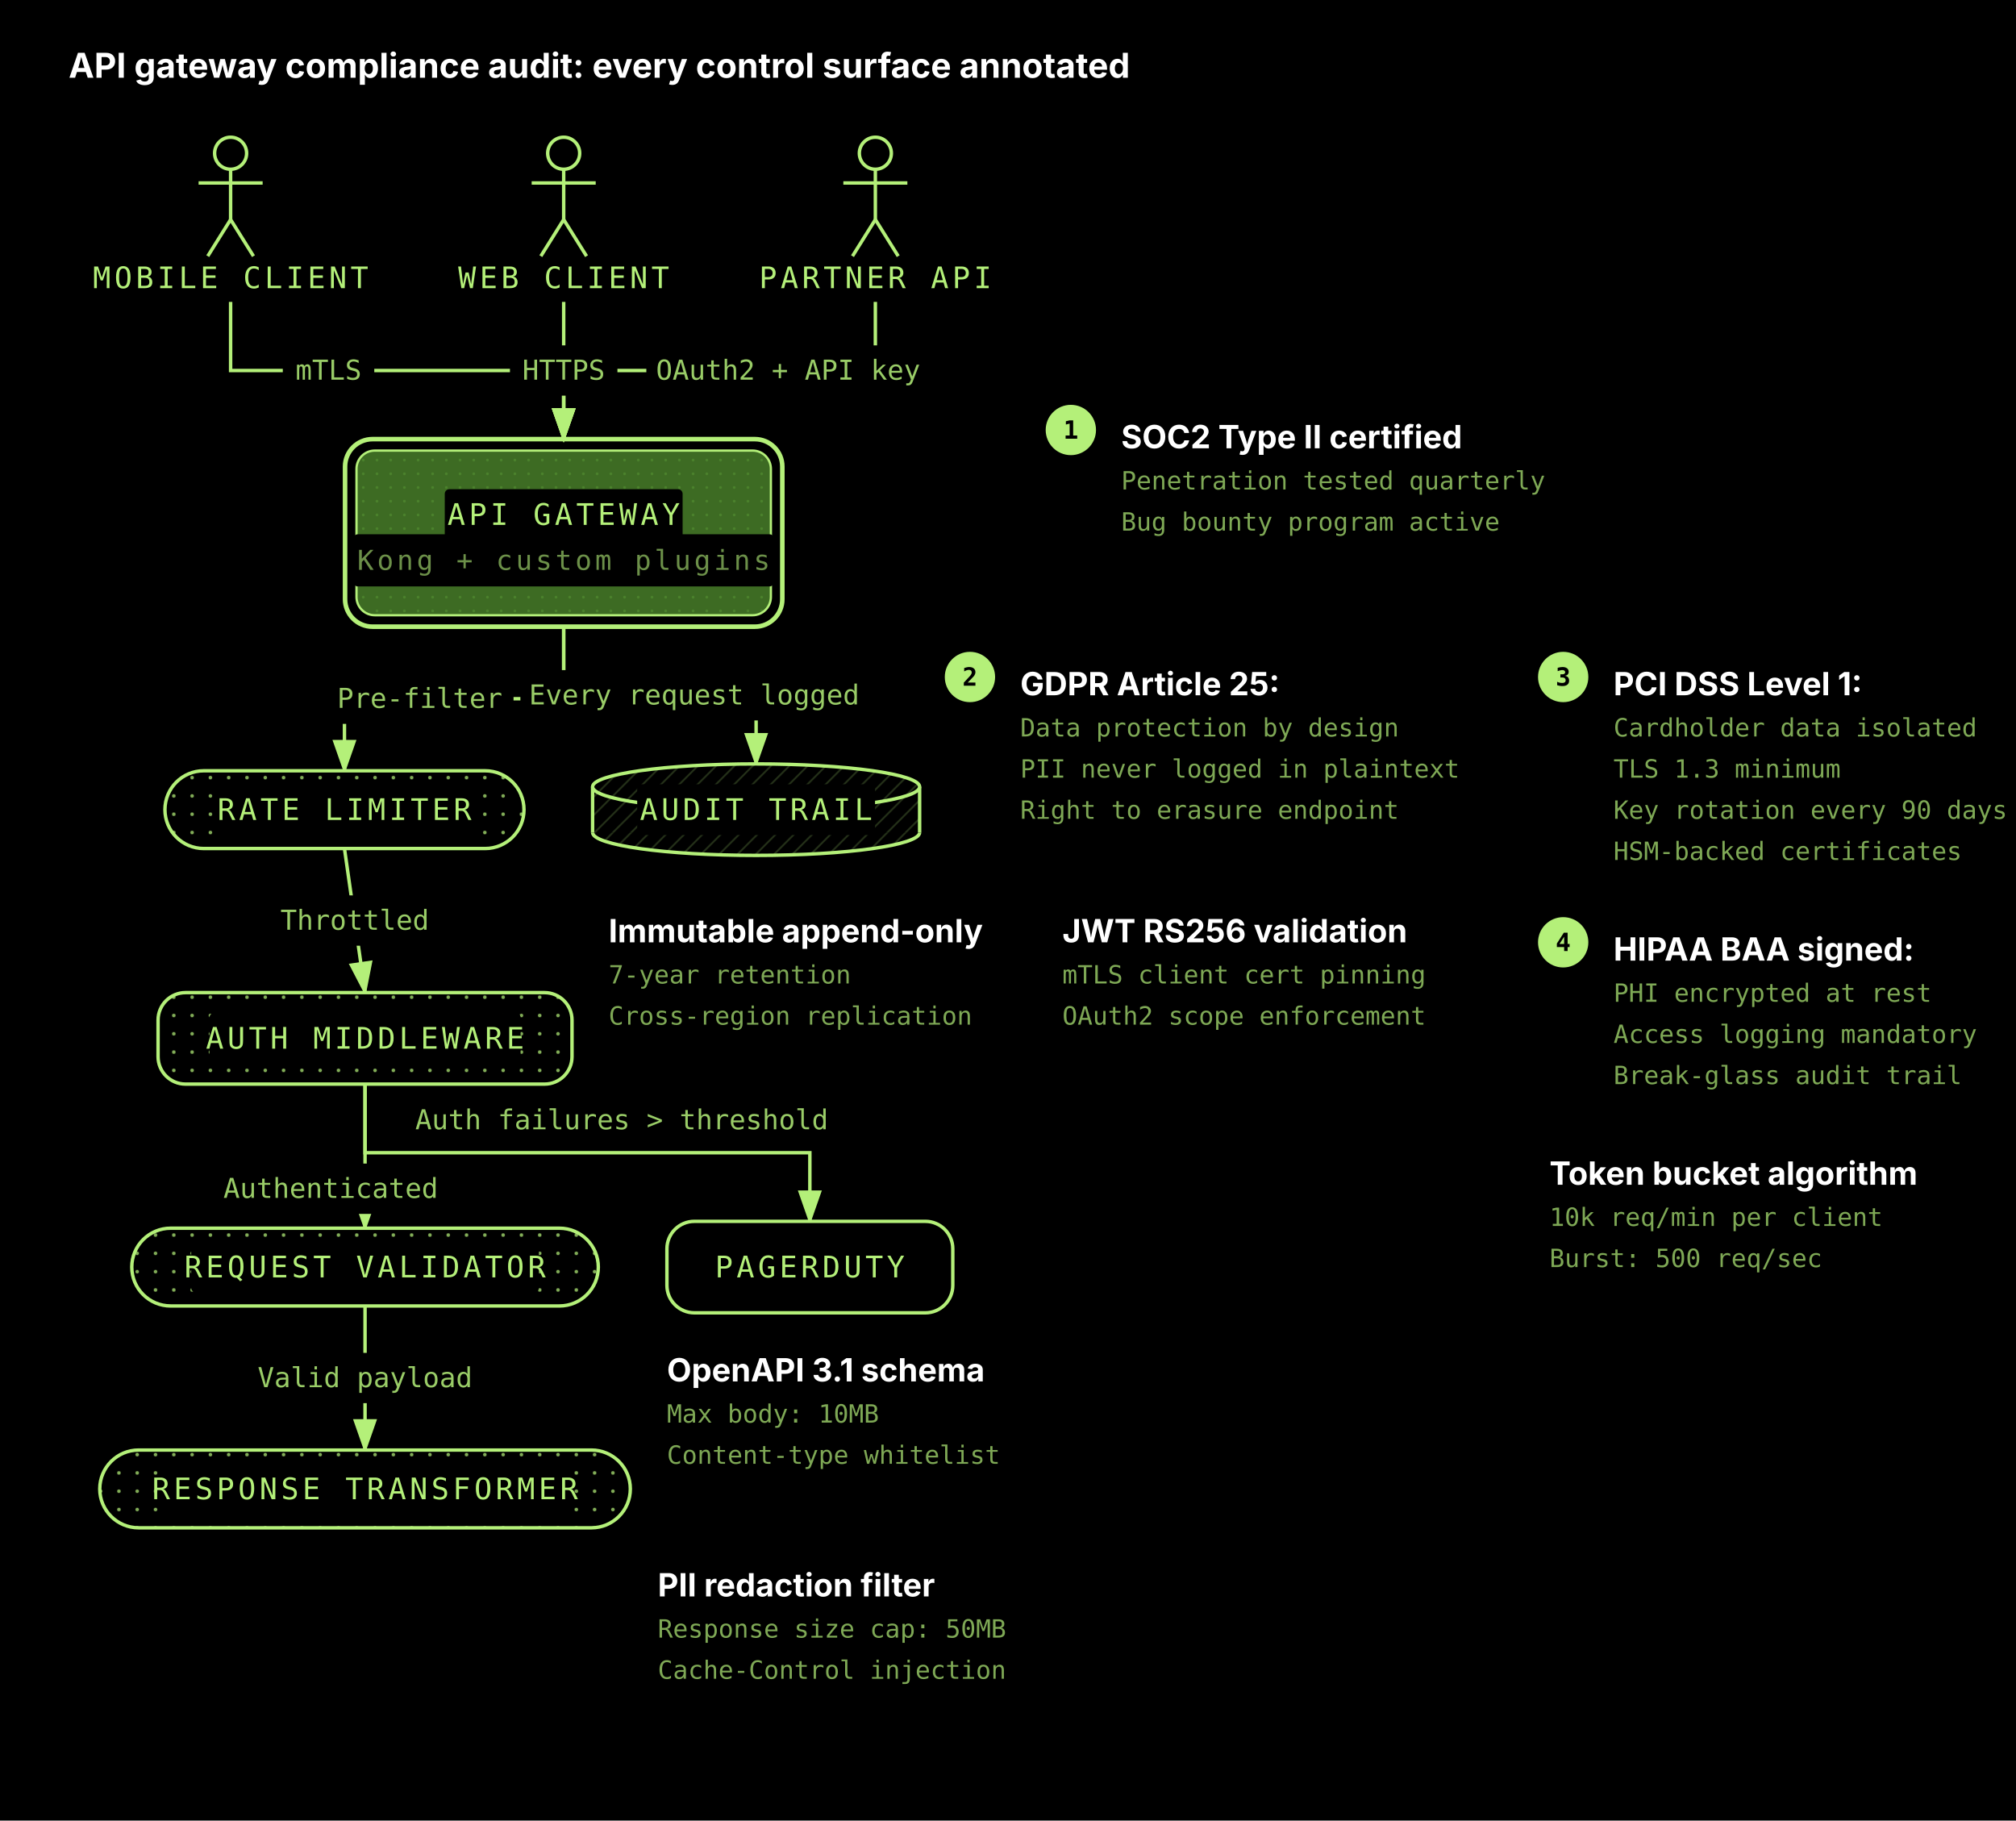
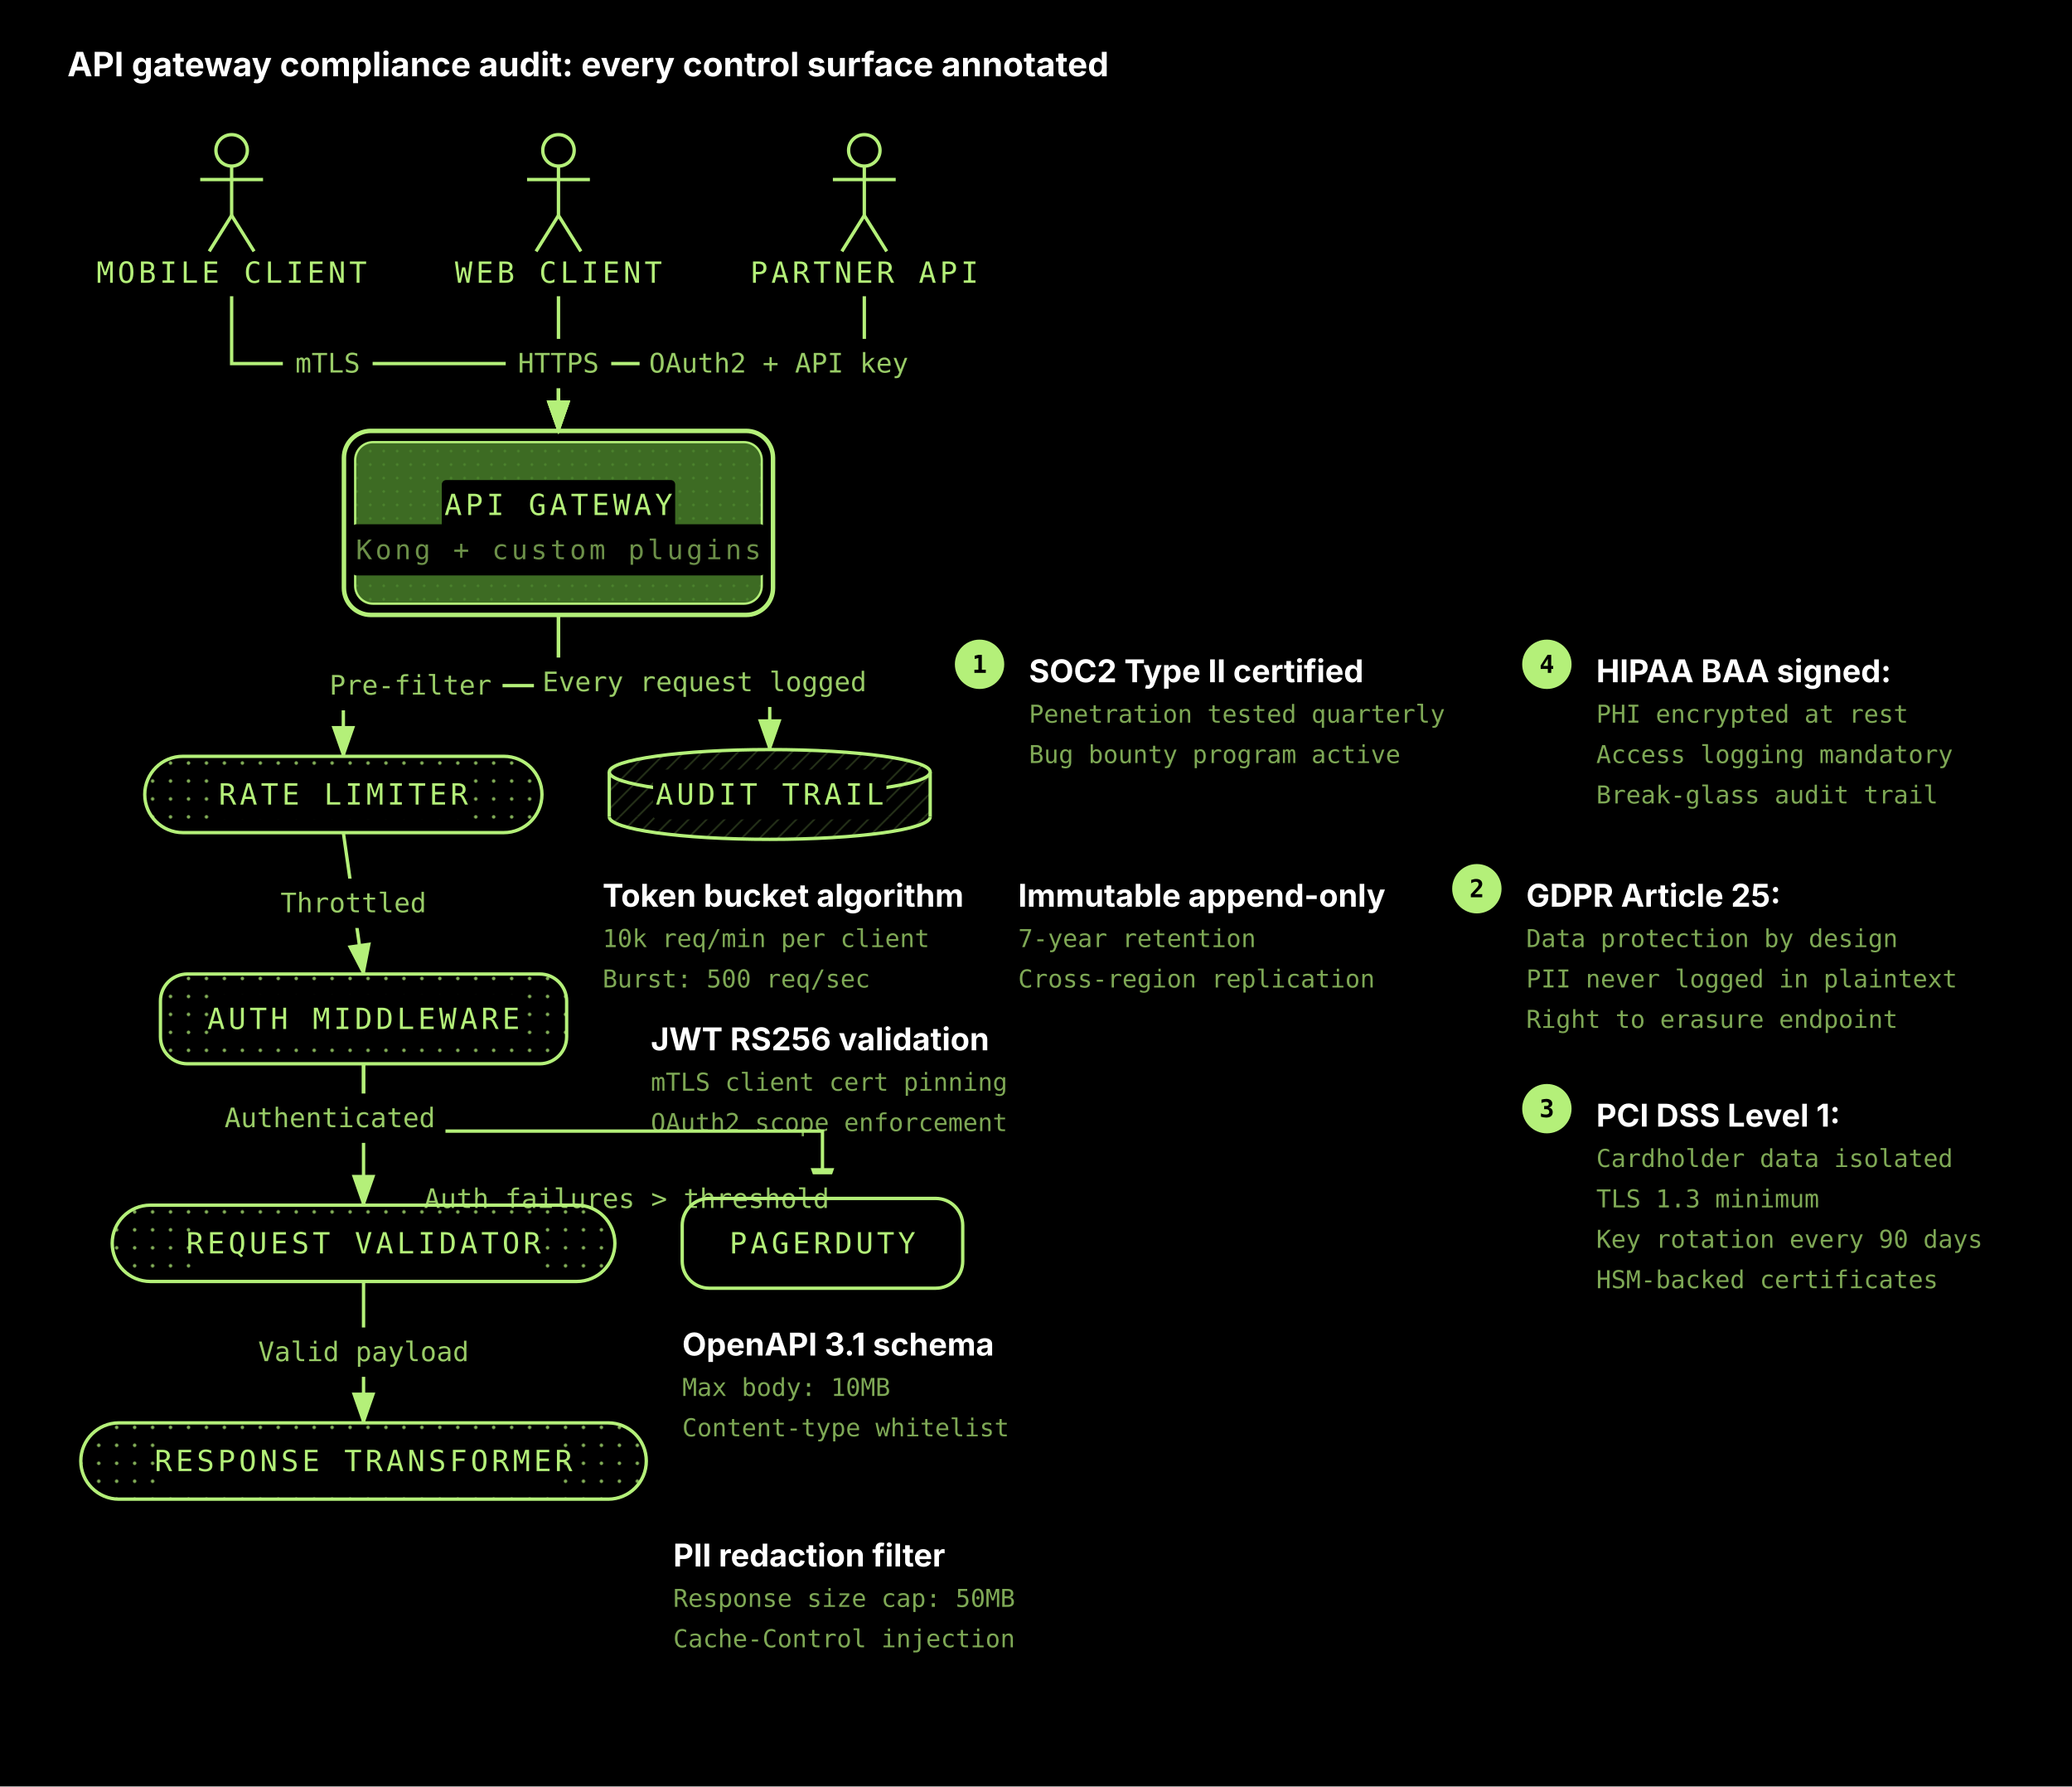
- <svg xmlns="http://www.w3.org/2000/svg" viewBox="0 0 881.52 796" width="881.52" height="796">
+ <svg xmlns="http://www.w3.org/2000/svg" viewBox="0 0 923.3 796" width="923.3" height="796">
  <defs>
    <pattern id="dotgrid" width="8" height="8" patternUnits="userSpaceOnUse">
      <rect width="8" height="8" fill="#000000" />
      <circle cx="4" cy="4" r="0.8" fill="#b4f079" opacity="0.7" />
    </pattern>
    <pattern id="crosshatch" width="8" height="8" patternUnits="userSpaceOnUse">
      <rect width="8" height="8" fill="#000000" />
      <path d="M0 8L8 0M-1 1L1 -1M7 9L9 7" stroke="#b4f079" stroke-width="0.8" opacity="0.2" />
    </pattern>
    <pattern id="hero" width="6" height="6" patternUnits="userSpaceOnUse">
      <rect width="6" height="6" fill="#3d6b23" />
      <circle cx="3" cy="3" r="0.6" fill="#5a9a35" opacity="0.5" />
    </pattern>
    <marker id="arrowhead" markerWidth="10" markerHeight="7" refX="9" refY="3.5" orient="auto" markerUnits="strokeWidth">
      <polygon points="0 0, 10 3.5, 0 7" fill="#b4f079" />
    </marker>
    <marker id="arrowhead-reverse" markerWidth="10" markerHeight="7" refX="1" refY="3.5" orient="auto" markerUnits="strokeWidth">
      <polygon points="10 0, 0 3.5, 10 7" fill="#b4f079" />
    </marker>
  </defs>
  <rect width="100%" height="100%" fill="#000000" />
  <g class="diagram">
    <text x="30" y="34" font-family="'Inter', 'Helvetica Neue', Arial, sans-serif" font-size="15" fill="#ffffff" font-weight="700">API gateway compliance audit: every control surface annotated</text>
-     <polyline points="100.84,132 100.84,162 246.48,162 246.48,192" fill="none" stroke="#b4f079" stroke-width="1.5" marker-end="url(#arrowhead)" />
-     <line x1="246.48" y1="132" x2="246.48" y2="192" stroke="#b4f079" stroke-width="1.5" marker-end="url(#arrowhead)" />
-     <polyline points="382.76,132 382.76,162 246.48,162 246.48,192" fill="none" stroke="#b4f079" stroke-width="1.5" marker-end="url(#arrowhead)" />
-     <polyline points="246.48,274 246.48,305.5 150.62,305.5 150.62,337" fill="none" stroke="#b4f079" stroke-width="1.5" marker-end="url(#arrowhead)" />
-     <line x1="150.62" y1="371" x2="159.62" y2="434" stroke="#b4f079" stroke-width="1.5" marker-end="url(#arrowhead)" />
-     <line x1="159.62" y1="474" x2="159.62" y2="537" stroke="#b4f079" stroke-width="1.5" marker-end="url(#arrowhead)" />
-     <line x1="159.62" y1="571" x2="159.62" y2="634" stroke="#b4f079" stroke-width="1.5" marker-end="url(#arrowhead)" />
-     <polyline points="246.48,274 246.48,304 330.62,304 330.62,334" fill="none" stroke="#b4f079" stroke-width="1.5" marker-end="url(#arrowhead)" />
-     <polyline points="159.62,474 159.62,504 354.12,504 354.12,534" fill="none" stroke="#b4f079" stroke-width="1.5" marker-end="url(#arrowhead)" />
-     <rect x="123.66" y="151" width="40" height="22" rx="4" fill="#000000" />
-     <rect x="222.98" y="151" width="47" height="22" rx="4" fill="#000000" />
-     <rect x="282.62" y="151" width="124" height="22" rx="4" fill="#000000" />
-     <rect x="142.55" y="294.5" width="82" height="22" rx="4" fill="#000000" />
-     <rect x="117.62" y="391.5" width="75" height="22" rx="4" fill="#000000" />
-     <rect x="93.12" y="508.75" width="103" height="22" rx="4" fill="#000000" />
-     <rect x="108.12" y="591.5" width="103" height="22" rx="4" fill="#000000" />
-     <rect x="227.55" y="293" width="152" height="22" rx="4" fill="#000000" />
-     <rect x="167.87" y="478.75" width="208" height="22" rx="4" fill="#000000" />
-     <circle cx="100.84" cy="67" r="7" fill="none" stroke="#b4f079" stroke-width="1.5" />
-     <line x1="100.84" y1="74" x2="100.84" y2="96" stroke="#b4f079" stroke-width="1.5" />
-     <line x1="86.84" y1="80" x2="114.84" y2="80" stroke="#b4f079" stroke-width="1.5" />
-     <line x1="100.84" y1="96" x2="90.84" y2="112" stroke="#b4f079" stroke-width="1.5" />
-     <line x1="100.84" y1="96" x2="110.84" y2="112" stroke="#b4f079" stroke-width="1.5" />
-     <text x="100.84" y="126" font-family="'JetBrains Mono', 'Fira Code', 'SF Mono', 'Cascadia Code', monospace" font-size="13" fill="#b4f079" text-anchor="middle" letter-spacing="0.12em">MOBILE CLIENT</text>
-     <circle cx="246.48" cy="67" r="7" fill="none" stroke="#b4f079" stroke-width="1.5" />
-     <line x1="246.48" y1="74" x2="246.48" y2="96" stroke="#b4f079" stroke-width="1.5" />
-     <line x1="232.48" y1="80" x2="260.48" y2="80" stroke="#b4f079" stroke-width="1.5" />
-     <line x1="246.48" y1="96" x2="236.48" y2="112" stroke="#b4f079" stroke-width="1.5" />
-     <line x1="246.48" y1="96" x2="256.48" y2="112" stroke="#b4f079" stroke-width="1.5" />
-     <text x="246.48" y="126" font-family="'JetBrains Mono', 'Fira Code', 'SF Mono', 'Cascadia Code', monospace" font-size="13" fill="#b4f079" text-anchor="middle" letter-spacing="0.12em">WEB CLIENT</text>
-     <circle cx="382.76" cy="67" r="7" fill="none" stroke="#b4f079" stroke-width="1.5" />
-     <line x1="382.76" y1="74" x2="382.76" y2="96" stroke="#b4f079" stroke-width="1.5" />
-     <line x1="368.76" y1="80" x2="396.76" y2="80" stroke="#b4f079" stroke-width="1.5" />
-     <line x1="382.76" y1="96" x2="372.76" y2="112" stroke="#b4f079" stroke-width="1.5" />
-     <line x1="382.76" y1="96" x2="392.76" y2="112" stroke="#b4f079" stroke-width="1.5" />
-     <text x="382.76" y="126" font-family="'JetBrains Mono', 'Fira Code', 'SF Mono', 'Cascadia Code', monospace" font-size="13" fill="#b4f079" text-anchor="middle" letter-spacing="0.12em">PARTNER API</text>
-     <rect x="150.88" y="192" width="191.2" height="82" rx="12" fill="none" stroke="#b4f079" stroke-width="2" />
-     <rect x="155.88" y="197" width="181.2" height="72" rx="8" fill="url(#hero)" stroke="#b4f079" stroke-width="1" />
-     <rect x="194.48" y="213.9" width="104" height="22.2" fill="#000000" rx="2" />
-     <text x="246.48" y="225" font-family="'JetBrains Mono', 'Fira Code', 'SF Mono', 'Cascadia Code', monospace" font-size="13" fill="#b4f079" text-anchor="middle" dominant-baseline="central" letter-spacing="0.12em">API GATEWAY</text>
-     <rect x="154.48" y="233.6" width="184" height="22.8" fill="#000000" rx="2" />
-     <text x="246.48" y="245" font-family="'JetBrains Mono', 'Fira Code', 'SF Mono', 'Cascadia Code', monospace" font-size="12" fill="#b4f079" opacity="0.6" text-anchor="middle" dominant-baseline="central" letter-spacing="0.12em">Kong + custom plugins</text>
-     <rect x="72.12" y="337" width="157" height="34" rx="17" fill="url(#dotgrid)" stroke="#b4f079" stroke-width="1.5" />
-     <rect x="94.62" y="342.9" width="112" height="22.2" fill="#000000" rx="2" />
-     <text x="150.62" y="354" font-family="'JetBrains Mono', 'Fira Code', 'SF Mono', 'Cascadia Code', monospace" font-size="13" fill="#b4f079" text-anchor="middle" dominant-baseline="central" letter-spacing="0.12em">RATE LIMITER</text>
-     <rect x="69.12" y="434" width="181" height="40" rx="12" fill="url(#dotgrid)" stroke="#b4f079" stroke-width="1.5" />
-     <rect x="91.62" y="442.9" width="136" height="22.2" fill="#000000" rx="2" />
-     <text x="159.62" y="454" font-family="'JetBrains Mono', 'Fira Code', 'SF Mono', 'Cascadia Code', monospace" font-size="13" fill="#b4f079" text-anchor="middle" dominant-baseline="central" letter-spacing="0.12em">AUTH MIDDLEWARE</text>
-     <rect x="57.62" y="537" width="204" height="34" rx="17" fill="url(#dotgrid)" stroke="#b4f079" stroke-width="1.5" />
-     <rect x="83.62" y="542.9" width="152" height="22.2" fill="#000000" rx="2" />
-     <text x="159.62" y="554" font-family="'JetBrains Mono', 'Fira Code', 'SF Mono', 'Cascadia Code', monospace" font-size="13" fill="#b4f079" text-anchor="middle" dominant-baseline="central" letter-spacing="0.12em">REQUEST VALIDATOR</text>
-     <rect x="43.62" y="634" width="232" height="34" rx="17" fill="url(#dotgrid)" stroke="#b4f079" stroke-width="1.5" />
-     <rect x="71.62" y="639.9" width="176" height="22.2" fill="#000000" rx="2" />
-     <text x="159.62" y="651" font-family="'JetBrains Mono', 'Fira Code', 'SF Mono', 'Cascadia Code', monospace" font-size="13" fill="#b4f079" text-anchor="middle" dominant-baseline="central" letter-spacing="0.12em">RESPONSE TRANSFORMER</text>
-     <rect x="259.12" y="344" width="143" height="20" fill="url(#crosshatch)" stroke="none" />
-     <line x1="259.12" y1="344" x2="259.12" y2="364" stroke="#b4f079" stroke-width="1.5" />
-     <line x1="402.12" y1="344" x2="402.12" y2="364" stroke="#b4f079" stroke-width="1.5" />
-     <ellipse cx="330.62" cy="344" rx="71.5" ry="10" fill="url(#crosshatch)" stroke="#b4f079" stroke-width="1.5" />
-     <path d="M259.12,364 A71.5,10 0 0,0 402.12,364" fill="url(#crosshatch)" stroke="#b4f079" stroke-width="1.5" />
-     <rect x="278.62" y="342.9" width="104" height="22.2" fill="#000000" rx="2" />
-     <text x="330.62" y="354" font-family="'JetBrains Mono', 'Fira Code', 'SF Mono', 'Cascadia Code', monospace" font-size="13" fill="#b4f079" text-anchor="middle" dominant-baseline="central" letter-spacing="0.12em">AUDIT TRAIL</text>
-     <rect x="291.62" y="534" width="125" height="40" rx="12" fill="#000000" stroke="#b4f079" stroke-width="1.5" />
-     <text x="354.12" y="554" font-family="'JetBrains Mono', 'Fira Code', 'SF Mono', 'Cascadia Code', monospace" font-size="13" fill="#b4f079" text-anchor="middle" dominant-baseline="central" letter-spacing="0.12em">PAGERDUTY</text>
-     <text x="143.66" y="166" font-family="'JetBrains Mono', 'Fira Code', 'SF Mono', 'Cascadia Code', monospace" font-size="12" fill="#b4f079" opacity="0.85" text-anchor="middle">mTLS</text>
-     <text x="246.48" y="166" font-family="'JetBrains Mono', 'Fira Code', 'SF Mono', 'Cascadia Code', monospace" font-size="12" fill="#b4f079" opacity="0.85" text-anchor="middle">HTTPS</text>
-     <text x="344.62" y="166" font-family="'JetBrains Mono', 'Fira Code', 'SF Mono', 'Cascadia Code', monospace" font-size="12" fill="#b4f079" opacity="0.85" text-anchor="middle">OAuth2 + API key</text>
-     <text x="183.55" y="309.5" font-family="'JetBrains Mono', 'Fira Code', 'SF Mono', 'Cascadia Code', monospace" font-size="12" fill="#b4f079" opacity="0.85" text-anchor="middle">Pre-filter</text>
-     <text x="155.12" y="406.5" font-family="'JetBrains Mono', 'Fira Code', 'SF Mono', 'Cascadia Code', monospace" font-size="12" fill="#b4f079" opacity="0.85" text-anchor="middle">Throttled</text>
-     <text x="144.62" y="523.75" font-family="'JetBrains Mono', 'Fira Code', 'SF Mono', 'Cascadia Code', monospace" font-size="12" fill="#b4f079" opacity="0.85" text-anchor="middle">Authenticated</text>
-     <text x="159.62" y="606.5" font-family="'JetBrains Mono', 'Fira Code', 'SF Mono', 'Cascadia Code', monospace" font-size="12" fill="#b4f079" opacity="0.85" text-anchor="middle">Valid payload</text>
-     <text x="303.55" y="308" font-family="'JetBrains Mono', 'Fira Code', 'SF Mono', 'Cascadia Code', monospace" font-size="12" fill="#b4f079" opacity="0.85" text-anchor="middle">Every request logged</text>
-     <text x="271.87" y="493.75" font-family="'JetBrains Mono', 'Fira Code', 'SF Mono', 'Cascadia Code', monospace" font-size="12" fill="#b4f079" opacity="0.85" text-anchor="middle">Auth failures &gt; threshold</text>
-     <circle cx="468.24" cy="188" r="11" fill="#b4f079" stroke="none" />
-     <text x="468.24" y="188" font-family="'JetBrains Mono', 'Fira Code', 'SF Mono', 'Cascadia Code', monospace" font-size="11" fill="#000000" text-anchor="middle" dominant-baseline="central" font-weight="700">1</text>
-     <text x="490.24" y="196" font-family="'Inter', 'Helvetica Neue', Arial, sans-serif" font-size="14" fill="#ffffff" font-weight="700">SOC2 Type II certified</text>
-     <text x="490.24" y="214" font-family="'JetBrains Mono', 'Fira Code', 'SF Mono', 'Cascadia Code', monospace" font-size="11" fill="#b4f079" opacity="0.7">Penetration tested quarterly</text>
-     <text x="490.24" y="232" font-family="'JetBrains Mono', 'Fira Code', 'SF Mono', 'Cascadia Code', monospace" font-size="11" fill="#b4f079" opacity="0.7">Bug bounty program active</text>
-     <circle cx="424.12" cy="296" r="11" fill="#b4f079" stroke="none" />
-     <text x="424.12" y="296" font-family="'JetBrains Mono', 'Fira Code', 'SF Mono', 'Cascadia Code', monospace" font-size="11" fill="#000000" text-anchor="middle" dominant-baseline="central" font-weight="700">2</text>
-     <text x="446.12" y="304" font-family="'Inter', 'Helvetica Neue', Arial, sans-serif" font-size="14" fill="#ffffff" font-weight="700">GDPR Article 25:</text>
-     <text x="446.12" y="322" font-family="'JetBrains Mono', 'Fira Code', 'SF Mono', 'Cascadia Code', monospace" font-size="11" fill="#b4f079" opacity="0.7">Data protection by design</text>
-     <text x="446.12" y="340" font-family="'JetBrains Mono', 'Fira Code', 'SF Mono', 'Cascadia Code', monospace" font-size="11" fill="#b4f079" opacity="0.7">PII never logged in plaintext</text>
-     <text x="446.12" y="358" font-family="'JetBrains Mono', 'Fira Code', 'SF Mono', 'Cascadia Code', monospace" font-size="11" fill="#b4f079" opacity="0.7">Right to erasure endpoint</text>
-     <circle cx="683.52" cy="296" r="11" fill="#b4f079" stroke="none" />
-     <text x="683.52" y="296" font-family="'JetBrains Mono', 'Fira Code', 'SF Mono', 'Cascadia Code', monospace" font-size="11" fill="#000000" text-anchor="middle" dominant-baseline="central" font-weight="700">3</text>
-     <text x="705.52" y="304" font-family="'Inter', 'Helvetica Neue', Arial, sans-serif" font-size="14" fill="#ffffff" font-weight="700">PCI DSS Level 1:</text>
-     <text x="705.52" y="322" font-family="'JetBrains Mono', 'Fira Code', 'SF Mono', 'Cascadia Code', monospace" font-size="11" fill="#b4f079" opacity="0.7">Cardholder data isolated</text>
-     <text x="705.52" y="340" font-family="'JetBrains Mono', 'Fira Code', 'SF Mono', 'Cascadia Code', monospace" font-size="11" fill="#b4f079" opacity="0.7">TLS 1.3 minimum</text>
-     <text x="705.52" y="358" font-family="'JetBrains Mono', 'Fira Code', 'SF Mono', 'Cascadia Code', monospace" font-size="11" fill="#b4f079" opacity="0.7">Key rotation every 90 days</text>
-     <text x="705.52" y="376" font-family="'JetBrains Mono', 'Fira Code', 'SF Mono', 'Cascadia Code', monospace" font-size="11" fill="#b4f079" opacity="0.7">HSM-backed certificates</text>
-     <circle cx="683.52" cy="412" r="11" fill="#b4f079" stroke="none" />
-     <text x="683.52" y="412" font-family="'JetBrains Mono', 'Fira Code', 'SF Mono', 'Cascadia Code', monospace" font-size="11" fill="#000000" text-anchor="middle" dominant-baseline="central" font-weight="700">4</text>
-     <text x="705.52" y="420" font-family="'Inter', 'Helvetica Neue', Arial, sans-serif" font-size="14" fill="#ffffff" font-weight="700">HIPAA BAA signed:</text>
-     <text x="705.52" y="438" font-family="'JetBrains Mono', 'Fira Code', 'SF Mono', 'Cascadia Code', monospace" font-size="11" fill="#b4f079" opacity="0.7">PHI encrypted at rest</text>
-     <text x="705.52" y="456" font-family="'JetBrains Mono', 'Fira Code', 'SF Mono', 'Cascadia Code', monospace" font-size="11" fill="#b4f079" opacity="0.7">Access logging mandatory</text>
-     <text x="705.52" y="474" font-family="'JetBrains Mono', 'Fira Code', 'SF Mono', 'Cascadia Code', monospace" font-size="11" fill="#b4f079" opacity="0.7">Break-glass audit trail</text>
-     <text x="677.52" y="518" font-family="'Inter', 'Helvetica Neue', Arial, sans-serif" font-size="14" fill="#ffffff" font-weight="700">Token bucket algorithm</text>
-     <text x="677.52" y="536" font-family="'JetBrains Mono', 'Fira Code', 'SF Mono', 'Cascadia Code', monospace" font-size="11" fill="#b4f079" opacity="0.7">10k req/min per client</text>
-     <text x="677.52" y="554" font-family="'JetBrains Mono', 'Fira Code', 'SF Mono', 'Cascadia Code', monospace" font-size="11" fill="#b4f079" opacity="0.7">Burst: 500 req/sec</text>
-     <text x="464.52" y="412" font-family="'Inter', 'Helvetica Neue', Arial, sans-serif" font-size="14" fill="#ffffff" font-weight="700">JWT RS256 validation</text>
-     <text x="464.52" y="430" font-family="'JetBrains Mono', 'Fira Code', 'SF Mono', 'Cascadia Code', monospace" font-size="11" fill="#b4f079" opacity="0.7">mTLS client cert pinning</text>
-     <text x="464.52" y="448" font-family="'JetBrains Mono', 'Fira Code', 'SF Mono', 'Cascadia Code', monospace" font-size="11" fill="#b4f079" opacity="0.7">OAuth2 scope enforcement</text>
-     <text x="291.62" y="604" font-family="'Inter', 'Helvetica Neue', Arial, sans-serif" font-size="14" fill="#ffffff" font-weight="700">OpenAPI 3.1 schema</text>
-     <text x="291.62" y="622" font-family="'JetBrains Mono', 'Fira Code', 'SF Mono', 'Cascadia Code', monospace" font-size="11" fill="#b4f079" opacity="0.7">Max body: 10MB</text>
-     <text x="291.62" y="640" font-family="'JetBrains Mono', 'Fira Code', 'SF Mono', 'Cascadia Code', monospace" font-size="11" fill="#b4f079" opacity="0.7">Content-type whitelist</text>
-     <text x="287.62" y="698" font-family="'Inter', 'Helvetica Neue', Arial, sans-serif" font-size="14" fill="#ffffff" font-weight="700">PII redaction filter</text>
-     <text x="287.62" y="716" font-family="'JetBrains Mono', 'Fira Code', 'SF Mono', 'Cascadia Code', monospace" font-size="11" fill="#b4f079" opacity="0.7">Response size cap: 50MB</text>
-     <text x="287.62" y="734" font-family="'JetBrains Mono', 'Fira Code', 'SF Mono', 'Cascadia Code', monospace" font-size="11" fill="#b4f079" opacity="0.7">Cache-Control injection</text>
-     <text x="266.12" y="412" font-family="'Inter', 'Helvetica Neue', Arial, sans-serif" font-size="14" fill="#ffffff" font-weight="700">Immutable append-only</text>
-     <text x="266.12" y="430" font-family="'JetBrains Mono', 'Fira Code', 'SF Mono', 'Cascadia Code', monospace" font-size="11" fill="#b4f079" opacity="0.7">7-year retention</text>
-     <text x="266.12" y="448" font-family="'JetBrains Mono', 'Fira Code', 'SF Mono', 'Cascadia Code', monospace" font-size="11" fill="#b4f079" opacity="0.7">Cross-region replication</text>
+     <polyline points="103.22,132 103.22,162 248.86,162 248.86,192" fill="none" stroke="#b4f079" stroke-width="1.5" marker-end="url(#arrowhead)" />
+     <line x1="248.86" y1="132" x2="248.86" y2="192" stroke="#b4f079" stroke-width="1.5" marker-end="url(#arrowhead)" />
+     <polyline points="385.14,132 385.14,162 248.86,162 248.86,192" fill="none" stroke="#b4f079" stroke-width="1.5" marker-end="url(#arrowhead)" />
+     <polyline points="248.86,274 248.86,305.5 153,305.5 153,337" fill="none" stroke="#b4f079" stroke-width="1.5" marker-end="url(#arrowhead)" />
+     <line x1="153" y1="371" x2="162" y2="434" stroke="#b4f079" stroke-width="1.5" marker-end="url(#arrowhead)" />
+     <line x1="162" y1="474" x2="162" y2="537" stroke="#b4f079" stroke-width="1.5" marker-end="url(#arrowhead)" />
+     <line x1="162" y1="571" x2="162" y2="634" stroke="#b4f079" stroke-width="1.5" marker-end="url(#arrowhead)" />
+     <polyline points="248.86,274 248.86,304 343,304 343,334" fill="none" stroke="#b4f079" stroke-width="1.5" marker-end="url(#arrowhead)" />
+     <polyline points="162,474 162,504 366.5,504 366.5,534" fill="none" stroke="#b4f079" stroke-width="1.5" marker-end="url(#arrowhead)" />
+     <rect x="126.04" y="151" width="40" height="22" rx="4" fill="#000000" />
+     <rect x="225.36" y="151" width="47" height="22" rx="4" fill="#000000" />
+     <rect x="285" y="151" width="124" height="22" rx="4" fill="#000000" />
+     <rect x="141.93" y="294.5" width="82" height="22" rx="4" fill="#000000" />
+     <rect x="120" y="391.5" width="75" height="22" rx="4" fill="#000000" />
+     <rect x="95.5" y="487.25" width="103" height="22" rx="4" fill="#000000" />
+     <rect x="110.5" y="591.5" width="103" height="22" rx="4" fill="#000000" />
+     <rect x="237.93" y="293" width="152" height="22" rx="4" fill="#000000" />
+     <rect x="175.25" y="523.25" width="208" height="22" rx="4" fill="#000000" />
+     <circle cx="103.22" cy="67" r="7" fill="none" stroke="#b4f079" stroke-width="1.5" />
+     <line x1="103.22" y1="74" x2="103.22" y2="96" stroke="#b4f079" stroke-width="1.5" />
+     <line x1="89.22" y1="80" x2="117.22" y2="80" stroke="#b4f079" stroke-width="1.5" />
+     <line x1="103.22" y1="96" x2="93.22" y2="112" stroke="#b4f079" stroke-width="1.5" />
+     <line x1="103.22" y1="96" x2="113.22" y2="112" stroke="#b4f079" stroke-width="1.5" />
+     <text x="103.22" y="126" font-family="'JetBrains Mono', 'Fira Code', 'SF Mono', 'Cascadia Code', monospace" font-size="13" fill="#b4f079" text-anchor="middle" letter-spacing="0.12em">MOBILE CLIENT</text>
+     <circle cx="248.86" cy="67" r="7" fill="none" stroke="#b4f079" stroke-width="1.5" />
+     <line x1="248.86" y1="74" x2="248.86" y2="96" stroke="#b4f079" stroke-width="1.5" />
+     <line x1="234.86" y1="80" x2="262.86" y2="80" stroke="#b4f079" stroke-width="1.5" />
+     <line x1="248.86" y1="96" x2="238.86" y2="112" stroke="#b4f079" stroke-width="1.5" />
+     <line x1="248.86" y1="96" x2="258.86" y2="112" stroke="#b4f079" stroke-width="1.5" />
+     <text x="248.86" y="126" font-family="'JetBrains Mono', 'Fira Code', 'SF Mono', 'Cascadia Code', monospace" font-size="13" fill="#b4f079" text-anchor="middle" letter-spacing="0.12em">WEB CLIENT</text>
+     <circle cx="385.14" cy="67" r="7" fill="none" stroke="#b4f079" stroke-width="1.5" />
+     <line x1="385.14" y1="74" x2="385.14" y2="96" stroke="#b4f079" stroke-width="1.5" />
+     <line x1="371.14" y1="80" x2="399.14" y2="80" stroke="#b4f079" stroke-width="1.5" />
+     <line x1="385.14" y1="96" x2="375.14" y2="112" stroke="#b4f079" stroke-width="1.5" />
+     <line x1="385.14" y1="96" x2="395.14" y2="112" stroke="#b4f079" stroke-width="1.5" />
+     <text x="385.14" y="126" font-family="'JetBrains Mono', 'Fira Code', 'SF Mono', 'Cascadia Code', monospace" font-size="13" fill="#b4f079" text-anchor="middle" letter-spacing="0.12em">PARTNER API</text>
+     <rect x="153.26" y="192" width="191.2" height="82" rx="12" fill="none" stroke="#b4f079" stroke-width="2" />
+     <rect x="158.26" y="197" width="181.2" height="72" rx="8" fill="url(#hero)" stroke="#b4f079" stroke-width="1" />
+     <rect x="196.86" y="213.9" width="104" height="22.2" fill="#000000" rx="2" />
+     <text x="248.86" y="225" font-family="'JetBrains Mono', 'Fira Code', 'SF Mono', 'Cascadia Code', monospace" font-size="13" fill="#b4f079" text-anchor="middle" dominant-baseline="central" letter-spacing="0.12em">API GATEWAY</text>
+     <rect x="156.86" y="233.6" width="184" height="22.8" fill="#000000" rx="2" />
+     <text x="248.86" y="245" font-family="'JetBrains Mono', 'Fira Code', 'SF Mono', 'Cascadia Code', monospace" font-size="12" fill="#b4f079" opacity="0.6" text-anchor="middle" dominant-baseline="central" letter-spacing="0.12em">Kong + custom plugins</text>
+     <rect x="64.5" y="337" width="177" height="34" rx="17" fill="url(#dotgrid)" stroke="#b4f079" stroke-width="1.5" />
+     <rect x="97" y="342.9" width="112" height="22.2" fill="#000000" rx="2" />
+     <text x="153" y="354" font-family="'JetBrains Mono', 'Fira Code', 'SF Mono', 'Cascadia Code', monospace" font-size="13" fill="#b4f079" text-anchor="middle" dominant-baseline="central" letter-spacing="0.12em">RATE LIMITER</text>
+     <rect x="71.5" y="434" width="181" height="40" rx="12" fill="url(#dotgrid)" stroke="#b4f079" stroke-width="1.5" />
+     <rect x="94" y="442.9" width="136" height="22.2" fill="#000000" rx="2" />
+     <text x="162" y="454" font-family="'JetBrains Mono', 'Fira Code', 'SF Mono', 'Cascadia Code', monospace" font-size="13" fill="#b4f079" text-anchor="middle" dominant-baseline="central" letter-spacing="0.12em">AUTH MIDDLEWARE</text>
+     <rect x="50" y="537" width="224" height="34" rx="17" fill="url(#dotgrid)" stroke="#b4f079" stroke-width="1.5" />
+     <rect x="86" y="542.9" width="152" height="22.2" fill="#000000" rx="2" />
+     <text x="162" y="554" font-family="'JetBrains Mono', 'Fira Code', 'SF Mono', 'Cascadia Code', monospace" font-size="13" fill="#b4f079" text-anchor="middle" dominant-baseline="central" letter-spacing="0.12em">REQUEST VALIDATOR</text>
+     <rect x="36" y="634" width="252" height="34" rx="17" fill="url(#dotgrid)" stroke="#b4f079" stroke-width="1.5" />
+     <rect x="74" y="639.9" width="176" height="22.2" fill="#000000" rx="2" />
+     <text x="162" y="651" font-family="'JetBrains Mono', 'Fira Code', 'SF Mono', 'Cascadia Code', monospace" font-size="13" fill="#b4f079" text-anchor="middle" dominant-baseline="central" letter-spacing="0.12em">RESPONSE TRANSFORMER</text>
+     <rect x="271.5" y="344" width="143" height="20" fill="url(#crosshatch)" stroke="none" />
+     <line x1="271.5" y1="344" x2="271.5" y2="364" stroke="#b4f079" stroke-width="1.5" />
+     <line x1="414.5" y1="344" x2="414.5" y2="364" stroke="#b4f079" stroke-width="1.5" />
+     <ellipse cx="343" cy="344" rx="71.5" ry="10" fill="url(#crosshatch)" stroke="#b4f079" stroke-width="1.5" />
+     <path d="M271.5,364 A71.5,10 0 0,0 414.5,364" fill="url(#crosshatch)" stroke="#b4f079" stroke-width="1.5" />
+     <rect x="291" y="342.9" width="104" height="22.2" fill="#000000" rx="2" />
+     <text x="343" y="354" font-family="'JetBrains Mono', 'Fira Code', 'SF Mono', 'Cascadia Code', monospace" font-size="13" fill="#b4f079" text-anchor="middle" dominant-baseline="central" letter-spacing="0.12em">AUDIT TRAIL</text>
+     <rect x="304" y="534" width="125" height="40" rx="12" fill="#000000" stroke="#b4f079" stroke-width="1.5" />
+     <text x="366.5" y="554" font-family="'JetBrains Mono', 'Fira Code', 'SF Mono', 'Cascadia Code', monospace" font-size="13" fill="#b4f079" text-anchor="middle" dominant-baseline="central" letter-spacing="0.12em">PAGERDUTY</text>
+     <text x="146.04" y="166" font-family="'JetBrains Mono', 'Fira Code', 'SF Mono', 'Cascadia Code', monospace" font-size="12" fill="#b4f079" opacity="0.85" text-anchor="middle">mTLS</text>
+     <text x="248.86" y="166" font-family="'JetBrains Mono', 'Fira Code', 'SF Mono', 'Cascadia Code', monospace" font-size="12" fill="#b4f079" opacity="0.85" text-anchor="middle">HTTPS</text>
+     <text x="347" y="166" font-family="'JetBrains Mono', 'Fira Code', 'SF Mono', 'Cascadia Code', monospace" font-size="12" fill="#b4f079" opacity="0.85" text-anchor="middle">OAuth2 + API key</text>
+     <text x="182.93" y="309.5" font-family="'JetBrains Mono', 'Fira Code', 'SF Mono', 'Cascadia Code', monospace" font-size="12" fill="#b4f079" opacity="0.85" text-anchor="middle">Pre-filter</text>
+     <text x="157.5" y="406.5" font-family="'JetBrains Mono', 'Fira Code', 'SF Mono', 'Cascadia Code', monospace" font-size="12" fill="#b4f079" opacity="0.85" text-anchor="middle">Throttled</text>
+     <text x="147" y="502.25" font-family="'JetBrains Mono', 'Fira Code', 'SF Mono', 'Cascadia Code', monospace" font-size="12" fill="#b4f079" opacity="0.85" text-anchor="middle">Authenticated</text>
+     <text x="162" y="606.5" font-family="'JetBrains Mono', 'Fira Code', 'SF Mono', 'Cascadia Code', monospace" font-size="12" fill="#b4f079" opacity="0.85" text-anchor="middle">Valid payload</text>
+     <text x="313.93" y="308" font-family="'JetBrains Mono', 'Fira Code', 'SF Mono', 'Cascadia Code', monospace" font-size="12" fill="#b4f079" opacity="0.85" text-anchor="middle">Every request logged</text>
+     <text x="279.25" y="538.25" font-family="'JetBrains Mono', 'Fira Code', 'SF Mono', 'Cascadia Code', monospace" font-size="12" fill="#b4f079" opacity="0.85" text-anchor="middle">Auth failures &gt; threshold</text>
+     <circle cx="436.5" cy="296" r="11" fill="#b4f079" stroke="none" />
+     <text x="436.5" y="296" font-family="'JetBrains Mono', 'Fira Code', 'SF Mono', 'Cascadia Code', monospace" font-size="11" fill="#000000" text-anchor="middle" dominant-baseline="central" font-weight="700">1</text>
+     <text x="458.5" y="304" font-family="'Inter', 'Helvetica Neue', Arial, sans-serif" font-size="14" fill="#ffffff" font-weight="700">SOC2 Type II certified</text>
+     <text x="458.5" y="322" font-family="'JetBrains Mono', 'Fira Code', 'SF Mono', 'Cascadia Code', monospace" font-size="11" fill="#b4f079" opacity="0.7">Penetration tested quarterly</text>
+     <text x="458.5" y="340" font-family="'JetBrains Mono', 'Fira Code', 'SF Mono', 'Cascadia Code', monospace" font-size="11" fill="#b4f079" opacity="0.7">Bug bounty program active</text>
+     <circle cx="658.1" cy="396" r="11" fill="#b4f079" stroke="none" />
+     <text x="658.1" y="396" font-family="'JetBrains Mono', 'Fira Code', 'SF Mono', 'Cascadia Code', monospace" font-size="11" fill="#000000" text-anchor="middle" dominant-baseline="central" font-weight="700">2</text>
+     <text x="680.1" y="404" font-family="'Inter', 'Helvetica Neue', Arial, sans-serif" font-size="14" fill="#ffffff" font-weight="700">GDPR Article 25:</text>
+     <text x="680.1" y="422" font-family="'JetBrains Mono', 'Fira Code', 'SF Mono', 'Cascadia Code', monospace" font-size="11" fill="#b4f079" opacity="0.7">Data protection by design</text>
+     <text x="680.1" y="440" font-family="'JetBrains Mono', 'Fira Code', 'SF Mono', 'Cascadia Code', monospace" font-size="11" fill="#b4f079" opacity="0.7">PII never logged in plaintext</text>
+     <text x="680.1" y="458" font-family="'JetBrains Mono', 'Fira Code', 'SF Mono', 'Cascadia Code', monospace" font-size="11" fill="#b4f079" opacity="0.7">Right to erasure endpoint</text>
+     <circle cx="689.3" cy="494" r="11" fill="#b4f079" stroke="none" />
+     <text x="689.3" y="494" font-family="'JetBrains Mono', 'Fira Code', 'SF Mono', 'Cascadia Code', monospace" font-size="11" fill="#000000" text-anchor="middle" dominant-baseline="central" font-weight="700">3</text>
+     <text x="711.3" y="502" font-family="'Inter', 'Helvetica Neue', Arial, sans-serif" font-size="14" fill="#ffffff" font-weight="700">PCI DSS Level 1:</text>
+     <text x="711.3" y="520" font-family="'JetBrains Mono', 'Fira Code', 'SF Mono', 'Cascadia Code', monospace" font-size="11" fill="#b4f079" opacity="0.7">Cardholder data isolated</text>
+     <text x="711.3" y="538" font-family="'JetBrains Mono', 'Fira Code', 'SF Mono', 'Cascadia Code', monospace" font-size="11" fill="#b4f079" opacity="0.7">TLS 1.3 minimum</text>
+     <text x="711.3" y="556" font-family="'JetBrains Mono', 'Fira Code', 'SF Mono', 'Cascadia Code', monospace" font-size="11" fill="#b4f079" opacity="0.7">Key rotation every 90 days</text>
+     <text x="711.3" y="574" font-family="'JetBrains Mono', 'Fira Code', 'SF Mono', 'Cascadia Code', monospace" font-size="11" fill="#b4f079" opacity="0.7">HSM-backed certificates</text>
+     <circle cx="689.3" cy="296" r="11" fill="#b4f079" stroke="none" />
+     <text x="689.3" y="296" font-family="'JetBrains Mono', 'Fira Code', 'SF Mono', 'Cascadia Code', monospace" font-size="11" fill="#000000" text-anchor="middle" dominant-baseline="central" font-weight="700">4</text>
+     <text x="711.3" y="304" font-family="'Inter', 'Helvetica Neue', Arial, sans-serif" font-size="14" fill="#ffffff" font-weight="700">HIPAA BAA signed:</text>
+     <text x="711.3" y="322" font-family="'JetBrains Mono', 'Fira Code', 'SF Mono', 'Cascadia Code', monospace" font-size="11" fill="#b4f079" opacity="0.7">PHI encrypted at rest</text>
+     <text x="711.3" y="340" font-family="'JetBrains Mono', 'Fira Code', 'SF Mono', 'Cascadia Code', monospace" font-size="11" fill="#b4f079" opacity="0.7">Access logging mandatory</text>
+     <text x="711.3" y="358" font-family="'JetBrains Mono', 'Fira Code', 'SF Mono', 'Cascadia Code', monospace" font-size="11" fill="#b4f079" opacity="0.7">Break-glass audit trail</text>
+     <text x="268.5" y="404" font-family="'Inter', 'Helvetica Neue', Arial, sans-serif" font-size="14" fill="#ffffff" font-weight="700">Token bucket algorithm</text>
+     <text x="268.5" y="422" font-family="'JetBrains Mono', 'Fira Code', 'SF Mono', 'Cascadia Code', monospace" font-size="11" fill="#b4f079" opacity="0.7">10k req/min per client</text>
+     <text x="268.5" y="440" font-family="'JetBrains Mono', 'Fira Code', 'SF Mono', 'Cascadia Code', monospace" font-size="11" fill="#b4f079" opacity="0.7">Burst: 500 req/sec</text>
+     <text x="290" y="468" font-family="'Inter', 'Helvetica Neue', Arial, sans-serif" font-size="14" fill="#ffffff" font-weight="700">JWT RS256 validation</text>
+     <text x="290" y="486" font-family="'JetBrains Mono', 'Fira Code', 'SF Mono', 'Cascadia Code', monospace" font-size="11" fill="#b4f079" opacity="0.7">mTLS client cert pinning</text>
+     <text x="290" y="504" font-family="'JetBrains Mono', 'Fira Code', 'SF Mono', 'Cascadia Code', monospace" font-size="11" fill="#b4f079" opacity="0.7">OAuth2 scope enforcement</text>
+     <text x="304" y="604" font-family="'Inter', 'Helvetica Neue', Arial, sans-serif" font-size="14" fill="#ffffff" font-weight="700">OpenAPI 3.1 schema</text>
+     <text x="304" y="622" font-family="'JetBrains Mono', 'Fira Code', 'SF Mono', 'Cascadia Code', monospace" font-size="11" fill="#b4f079" opacity="0.7">Max body: 10MB</text>
+     <text x="304" y="640" font-family="'JetBrains Mono', 'Fira Code', 'SF Mono', 'Cascadia Code', monospace" font-size="11" fill="#b4f079" opacity="0.7">Content-type whitelist</text>
+     <text x="300" y="698" font-family="'Inter', 'Helvetica Neue', Arial, sans-serif" font-size="14" fill="#ffffff" font-weight="700">PII redaction filter</text>
+     <text x="300" y="716" font-family="'JetBrains Mono', 'Fira Code', 'SF Mono', 'Cascadia Code', monospace" font-size="11" fill="#b4f079" opacity="0.7">Response size cap: 50MB</text>
+     <text x="300" y="734" font-family="'JetBrains Mono', 'Fira Code', 'SF Mono', 'Cascadia Code', monospace" font-size="11" fill="#b4f079" opacity="0.7">Cache-Control injection</text>
+     <text x="453.7" y="404" font-family="'Inter', 'Helvetica Neue', Arial, sans-serif" font-size="14" fill="#ffffff" font-weight="700">Immutable append-only</text>
+     <text x="453.7" y="422" font-family="'JetBrains Mono', 'Fira Code', 'SF Mono', 'Cascadia Code', monospace" font-size="11" fill="#b4f079" opacity="0.7">7-year retention</text>
+     <text x="453.7" y="440" font-family="'JetBrains Mono', 'Fira Code', 'SF Mono', 'Cascadia Code', monospace" font-size="11" fill="#b4f079" opacity="0.7">Cross-region replication</text>
  </g>
</svg>
